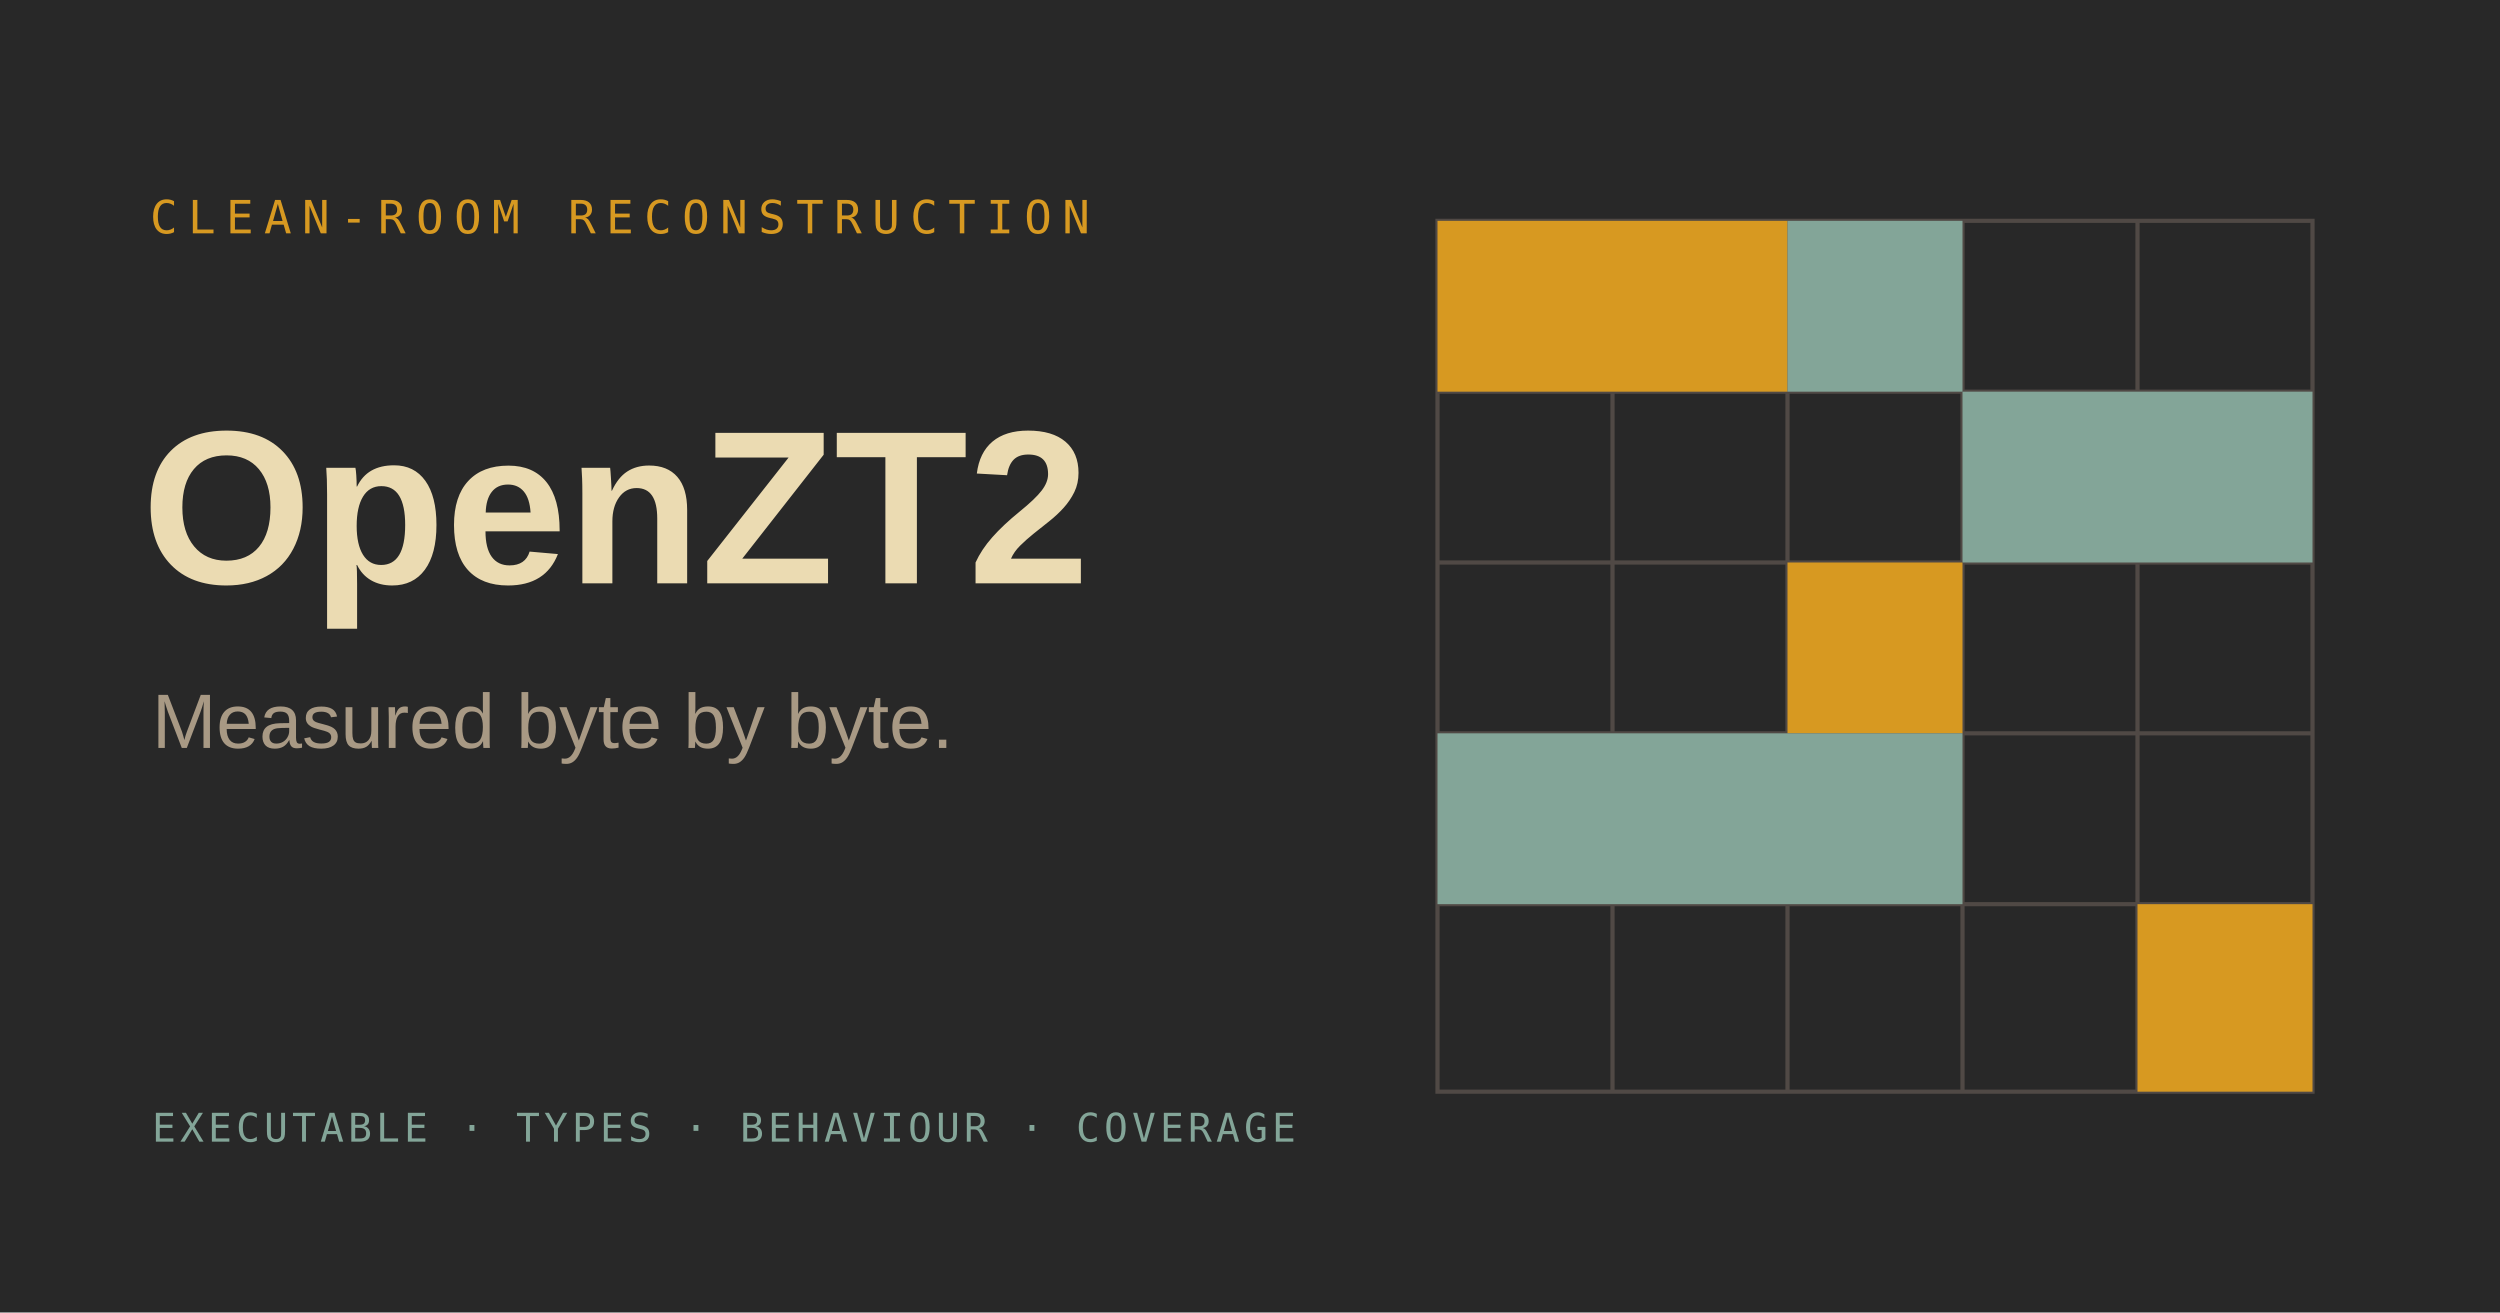
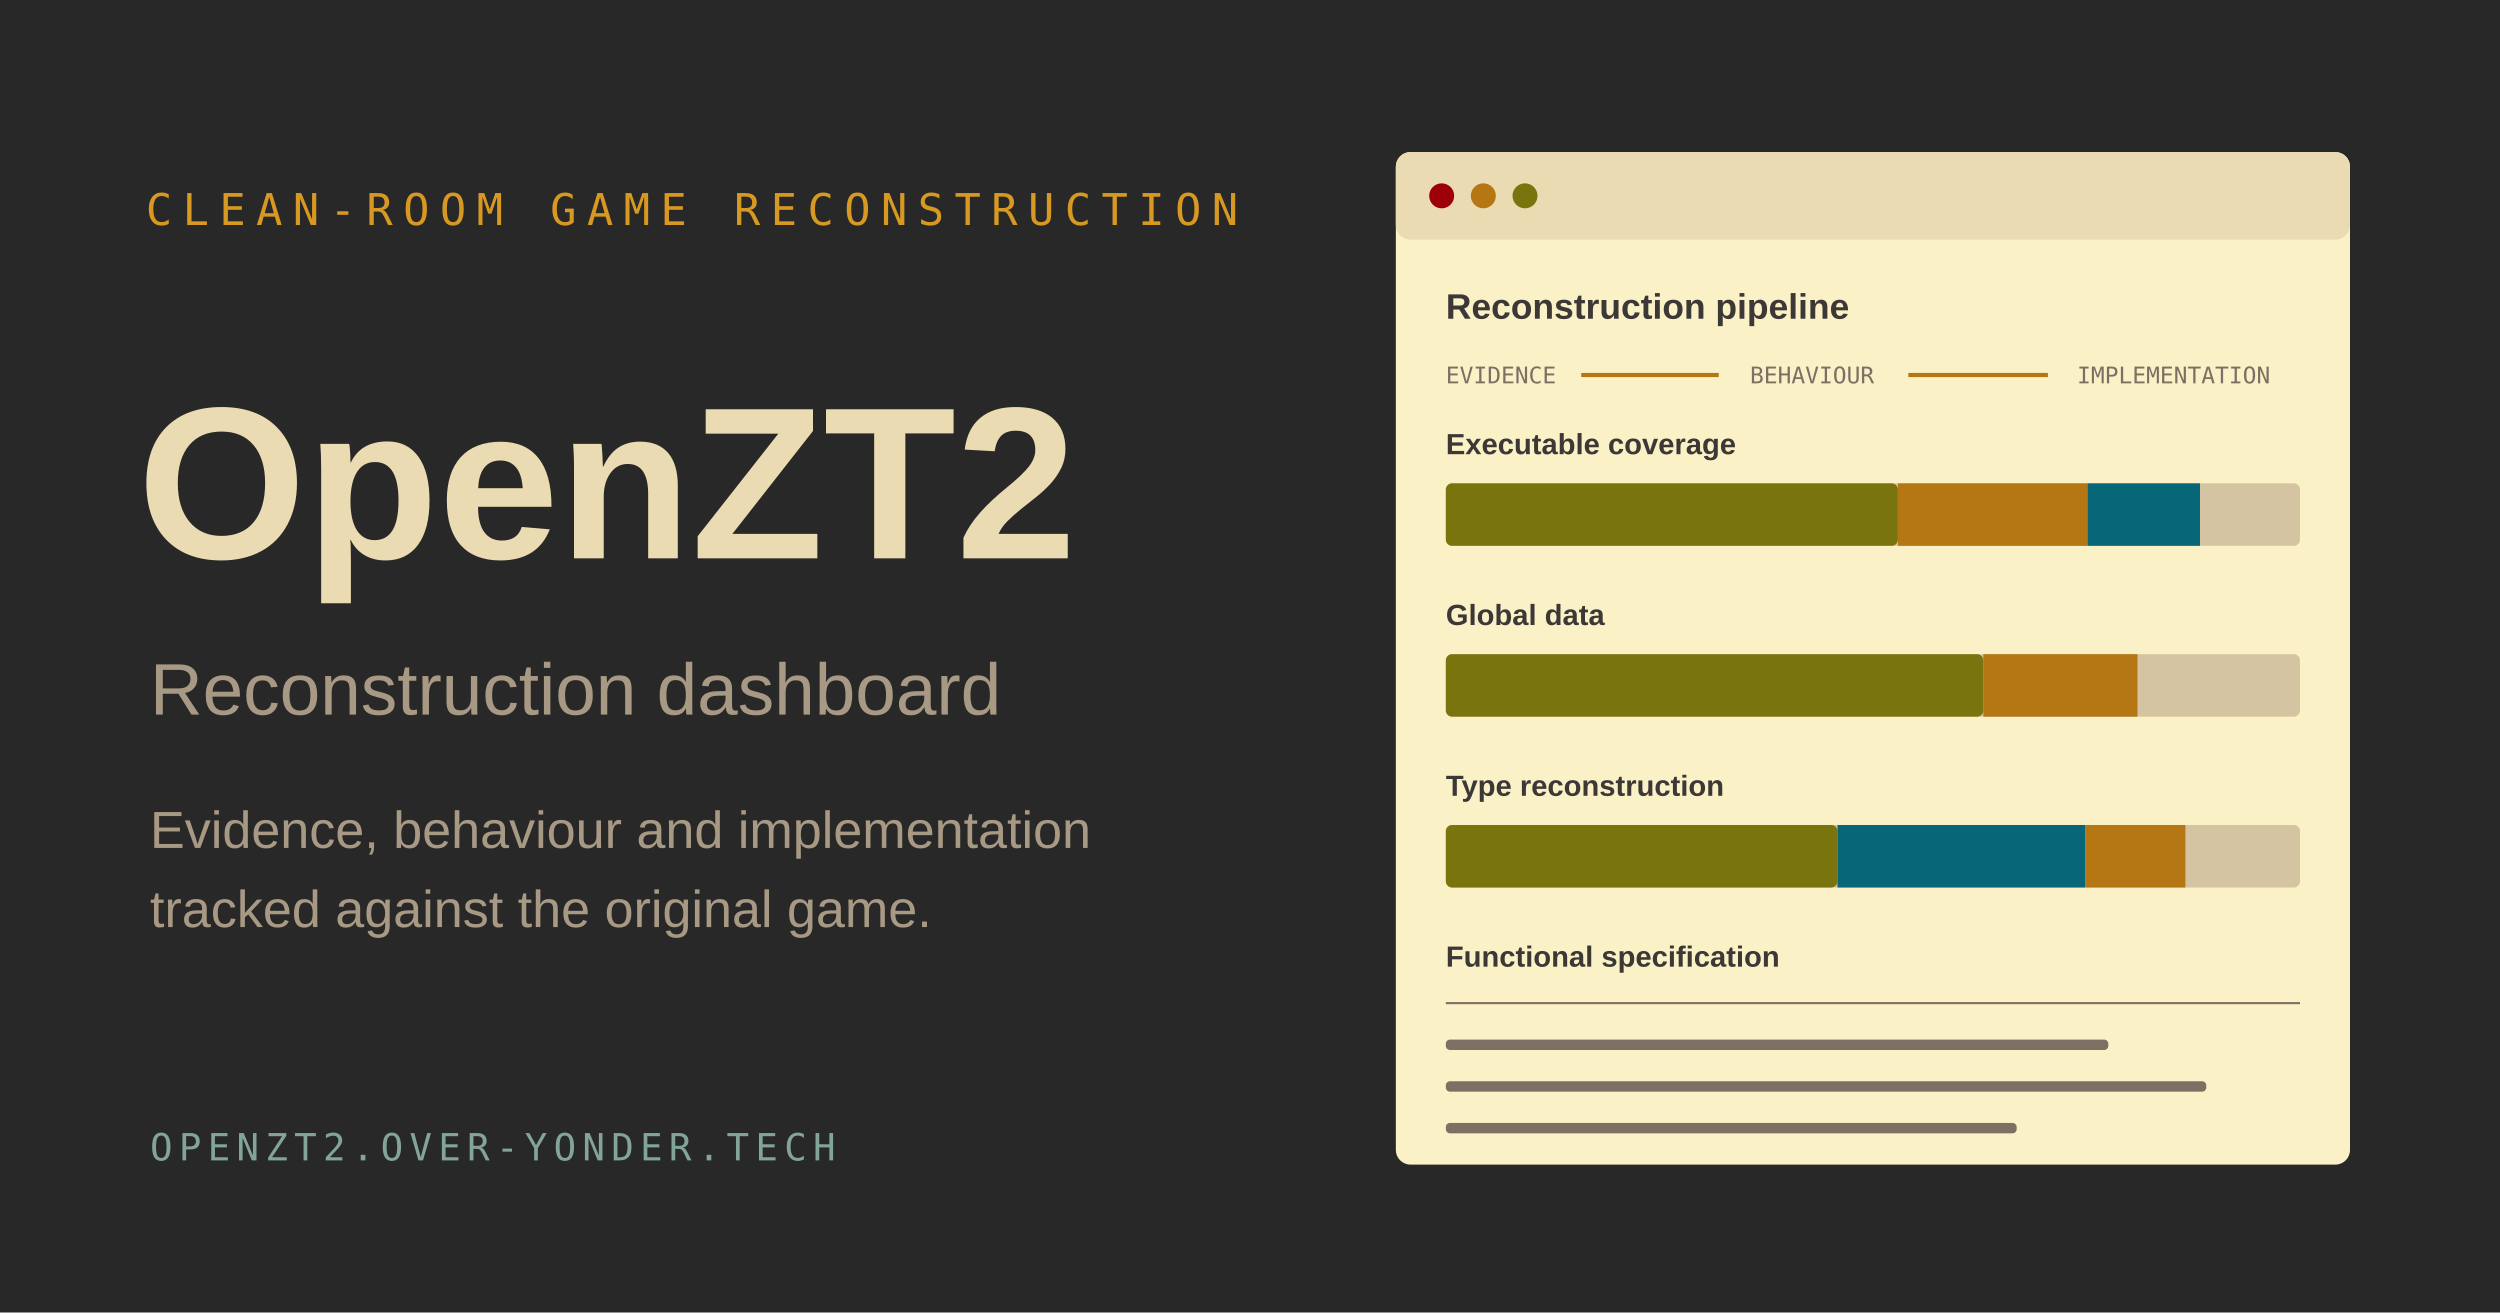
<svg xmlns="http://www.w3.org/2000/svg" width="1200" height="630" viewBox="0 0 1200 630">
  <rect width="1200" height="630" fill="#282828" />
-   <g fill="none" stroke="#504945" stroke-width="2">
-     <path d="M690 106H1110V524H690Z" />
-     <path d="M690 188H1110M690 270H1110M690 352H1110M690 434H1110" />
-     <path d="M774 106V524M858 106V524M942 106V524M1026 106V524" />
+   <text x="70" y="108" fill="#d79921" font-family="ui-monospace, monospace" font-size="21" letter-spacing="5">CLEAN-ROOM GAME RECONSTRUCTION</text>
+   <text x="66" y="268" fill="#ebdbb2" font-family="Arial, sans-serif" font-size="104" font-weight="700">OpenZT2</text>
+   <text x="72" y="343" fill="#a89984" font-family="Arial, sans-serif" font-size="35">Reconstruction dashboard</text>
+   <text x="72" y="407" fill="#a89984" font-family="Arial, sans-serif" font-size="25">Evidence, behaviour and implementation</text>
+   <text x="72" y="445" fill="#a89984" font-family="Arial, sans-serif" font-size="25">tracked against the original game.</text>
+   <g transform="translate(670 73)">
+     <rect width="458" height="486" rx="7" fill="#fbf1c7" />
+     <rect width="458" height="42" rx="7" fill="#ebdbb2" />
+     <circle cx="22" cy="21" r="6" fill="#9d0006" />
+     <circle cx="42" cy="21" r="6" fill="#b57614" />
+     <circle cx="62" cy="21" r="6" fill="#79740e" />
+     <text x="24" y="80" fill="#3c3836" font-family="Arial, sans-serif" font-size="17" font-weight="700">Reconstruction pipeline</text>
+     <g font-family="ui-monospace, monospace" font-size="11" fill="#7c6f64">
+       <text x="24" y="111">EVIDENCE</text>
+       <text x="170" y="111">BEHAVIOUR</text>
+       <text x="327" y="111">IMPLEMENTATION</text>
+     </g>
+     <path d="M89 107H155M246 107H313" stroke="#b57614" stroke-width="2" />
+     <g transform="translate(24 145)">
+       <text y="0" fill="#3c3836" font-family="Arial, sans-serif" font-size="14" font-weight="700">Executable coverage</text>
+       <rect y="14" width="410" height="30" rx="3" fill="#d5c4a1" />
+       <rect y="14" width="217" height="30" rx="3" fill="#79740e" />
+       <rect x="217" y="14" width="91" height="30" fill="#b57614" />
+       <rect x="308" y="14" width="54" height="30" fill="#076678" />
+       <text y="82" fill="#3c3836" font-family="Arial, sans-serif" font-size="14" font-weight="700">Global data</text>
+       <rect y="96" width="410" height="30" rx="3" fill="#d5c4a1" />
+       <rect y="96" width="258" height="30" rx="3" fill="#79740e" />
+       <rect x="258" y="96" width="74" height="30" fill="#b57614" />
+       <text y="164" fill="#3c3836" font-family="Arial, sans-serif" font-size="14" font-weight="700">Type reconstruction</text>
+       <rect y="178" width="410" height="30" rx="3" fill="#d5c4a1" />
+       <rect y="178" width="188" height="30" rx="3" fill="#79740e" />
+       <rect x="188" y="178" width="119" height="30" fill="#076678" />
+       <rect x="307" y="178" width="48" height="30" fill="#b57614" />
+       <text y="246" fill="#3c3836" font-family="Arial, sans-serif" font-size="14" font-weight="700">Functional specification</text>
+       <g fill="#7c6f64">
+         <rect y="263" width="410" height="1" />
+         <rect y="281" width="318" height="5" rx="2" />
+         <rect y="301" width="365" height="5" rx="2" />
+         <rect y="321" width="274" height="5" rx="2" />
+       </g>
+     </g>
  </g>
-   <g fill="#d79921">
-     <rect x="690" y="106" width="168" height="82" />
-     <rect x="858" y="270" width="84" height="82" />
-     <rect x="1026" y="434" width="84" height="90" />
-   </g>
-   <g fill="#83a598">
-     <rect x="858" y="106" width="84" height="82" />
-     <rect x="942" y="188" width="168" height="82" />
-     <rect x="690" y="352" width="252" height="82" />
-   </g>
-   <text x="72" y="112" fill="#d79921" font-family="ui-monospace, monospace" font-size="22" letter-spacing="5">CLEAN-ROOM RECONSTRUCTION</text>
-   <text x="68" y="280" fill="#ebdbb2" font-family="Arial, sans-serif" font-size="105" font-weight="700">OpenZT2</text>
-   <text x="73" y="359" fill="#a89984" font-family="Arial, sans-serif" font-size="37">Measured byte by byte.</text>
-   <text x="73" y="548" fill="#83a598" font-family="ui-monospace, monospace" font-size="19" letter-spacing="2">EXECUTABLE · TYPES · BEHAVIOUR · COVERAGE</text>
+   <text x="72" y="557" fill="#83a598" font-family="ui-monospace, monospace" font-size="18" letter-spacing="3">OPENZT2.OVER-YONDER.TECH</text>
</svg>
